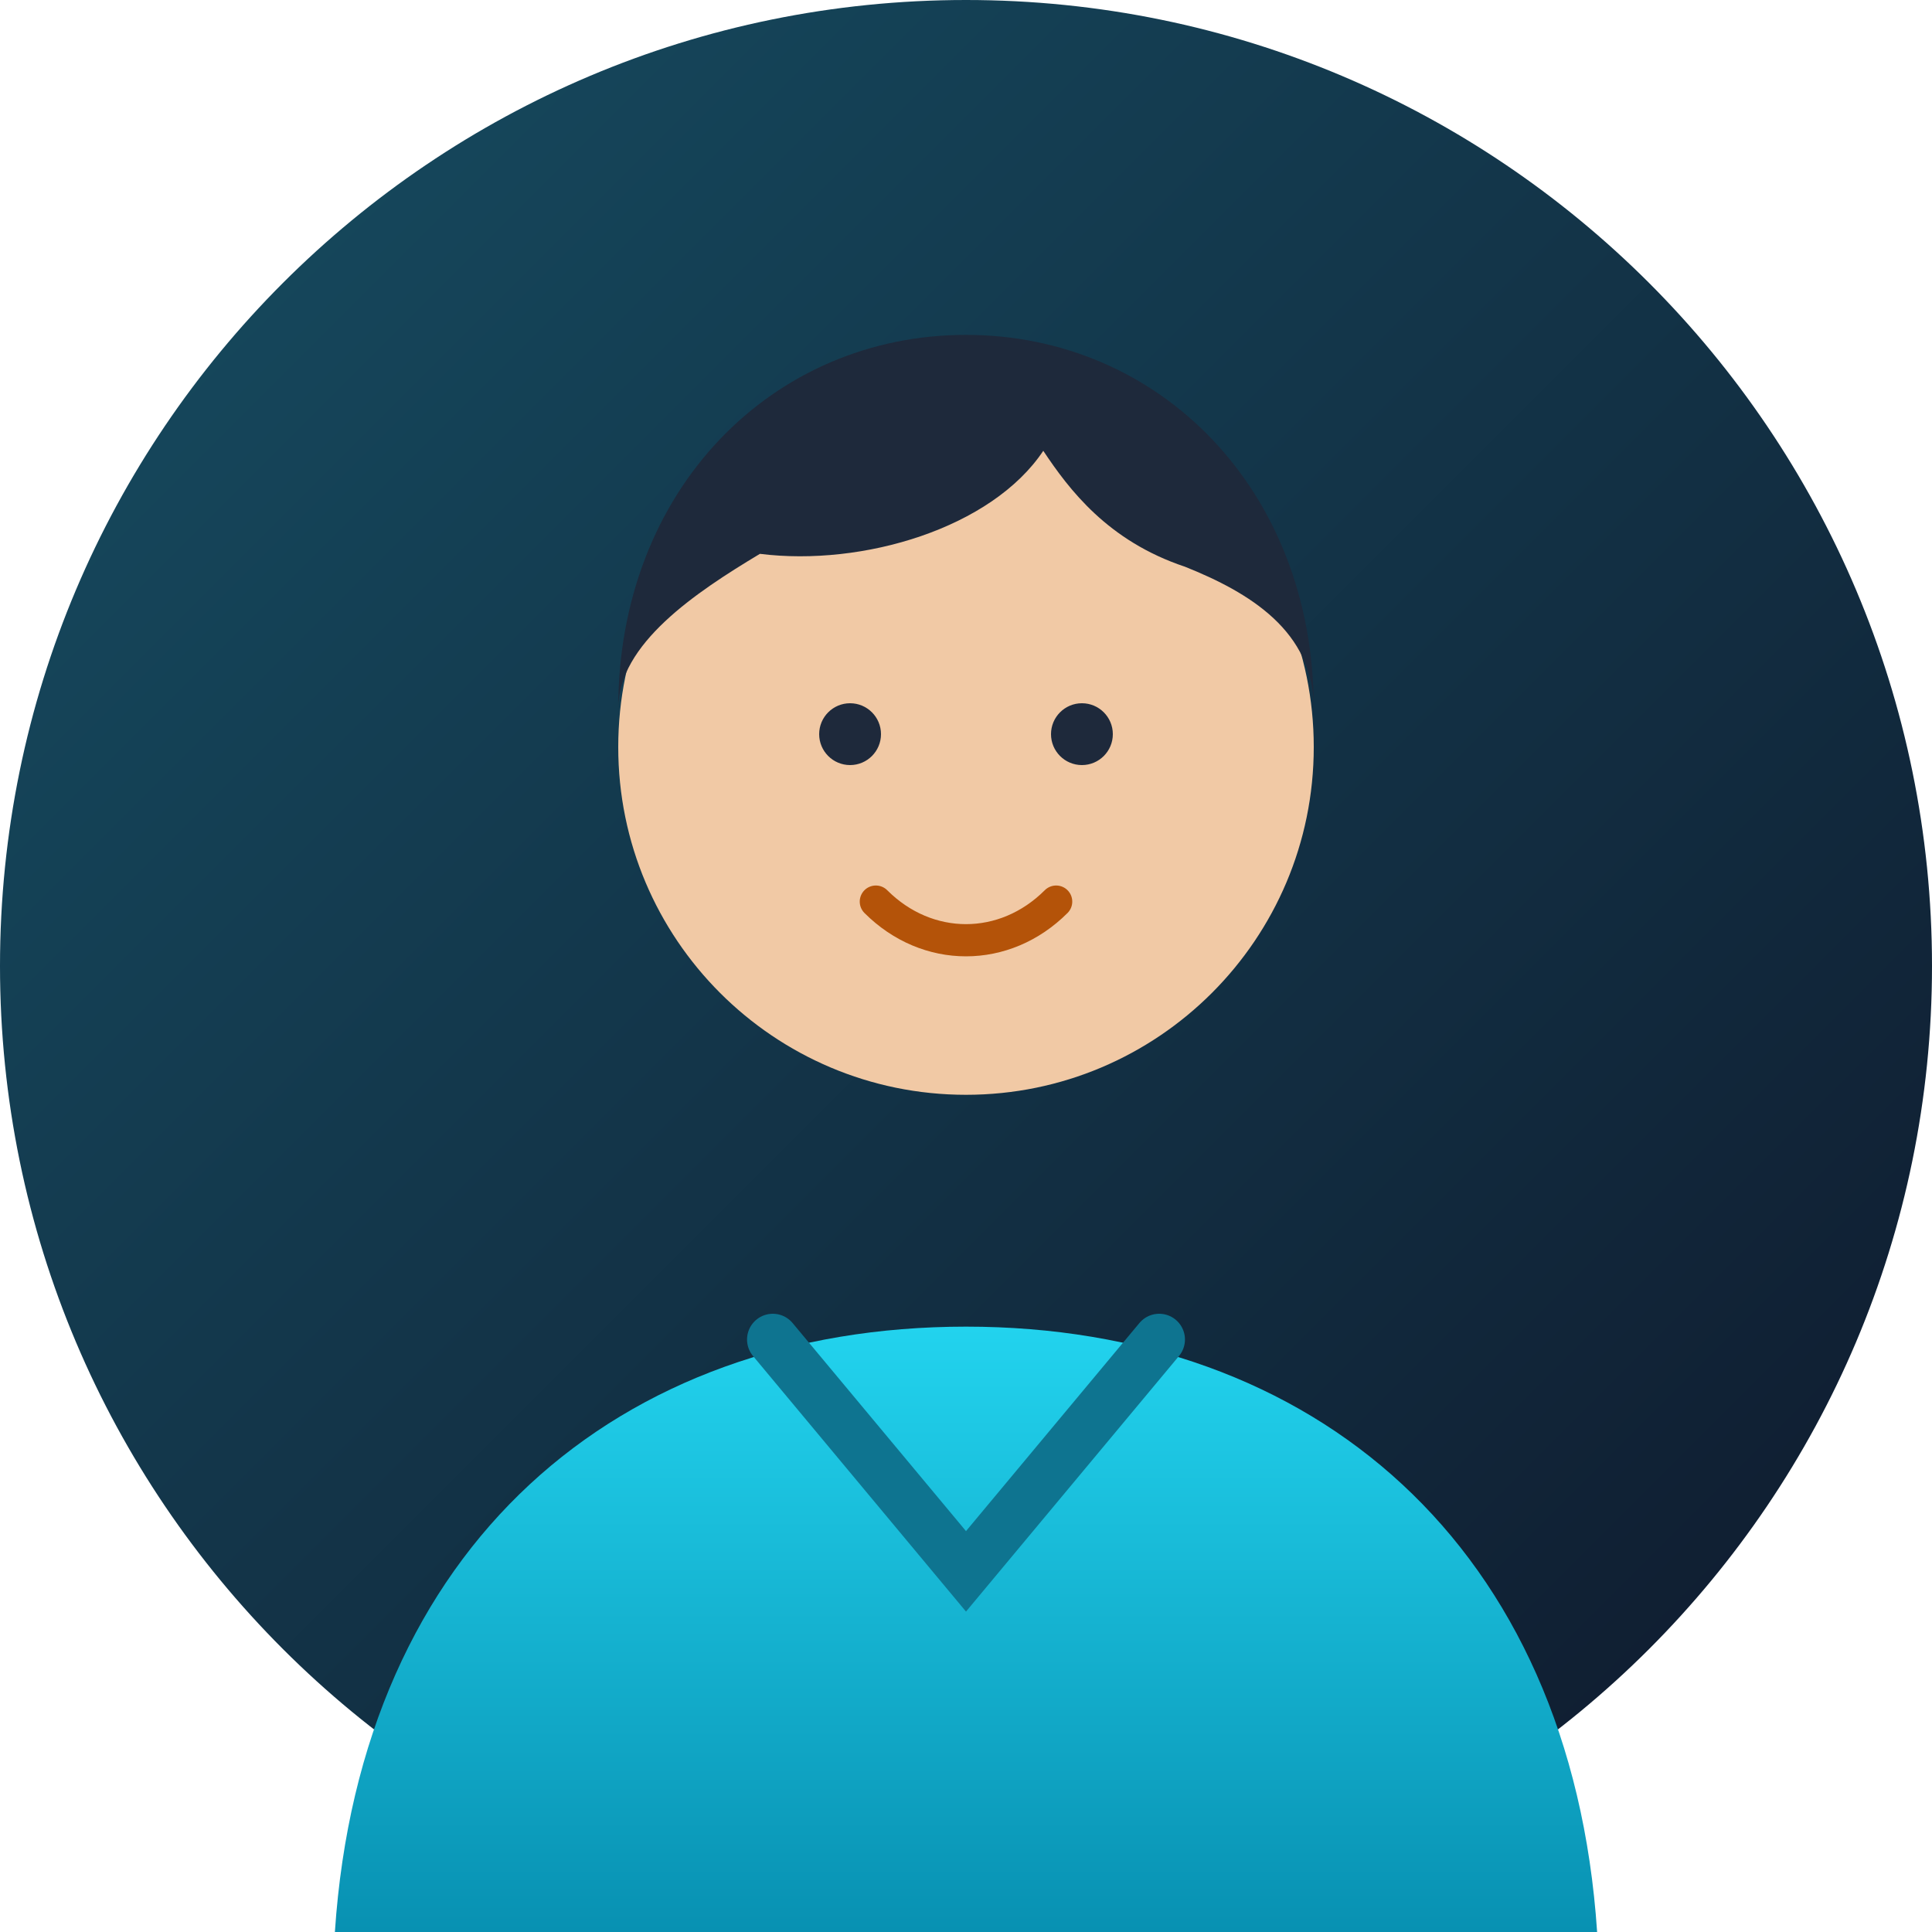
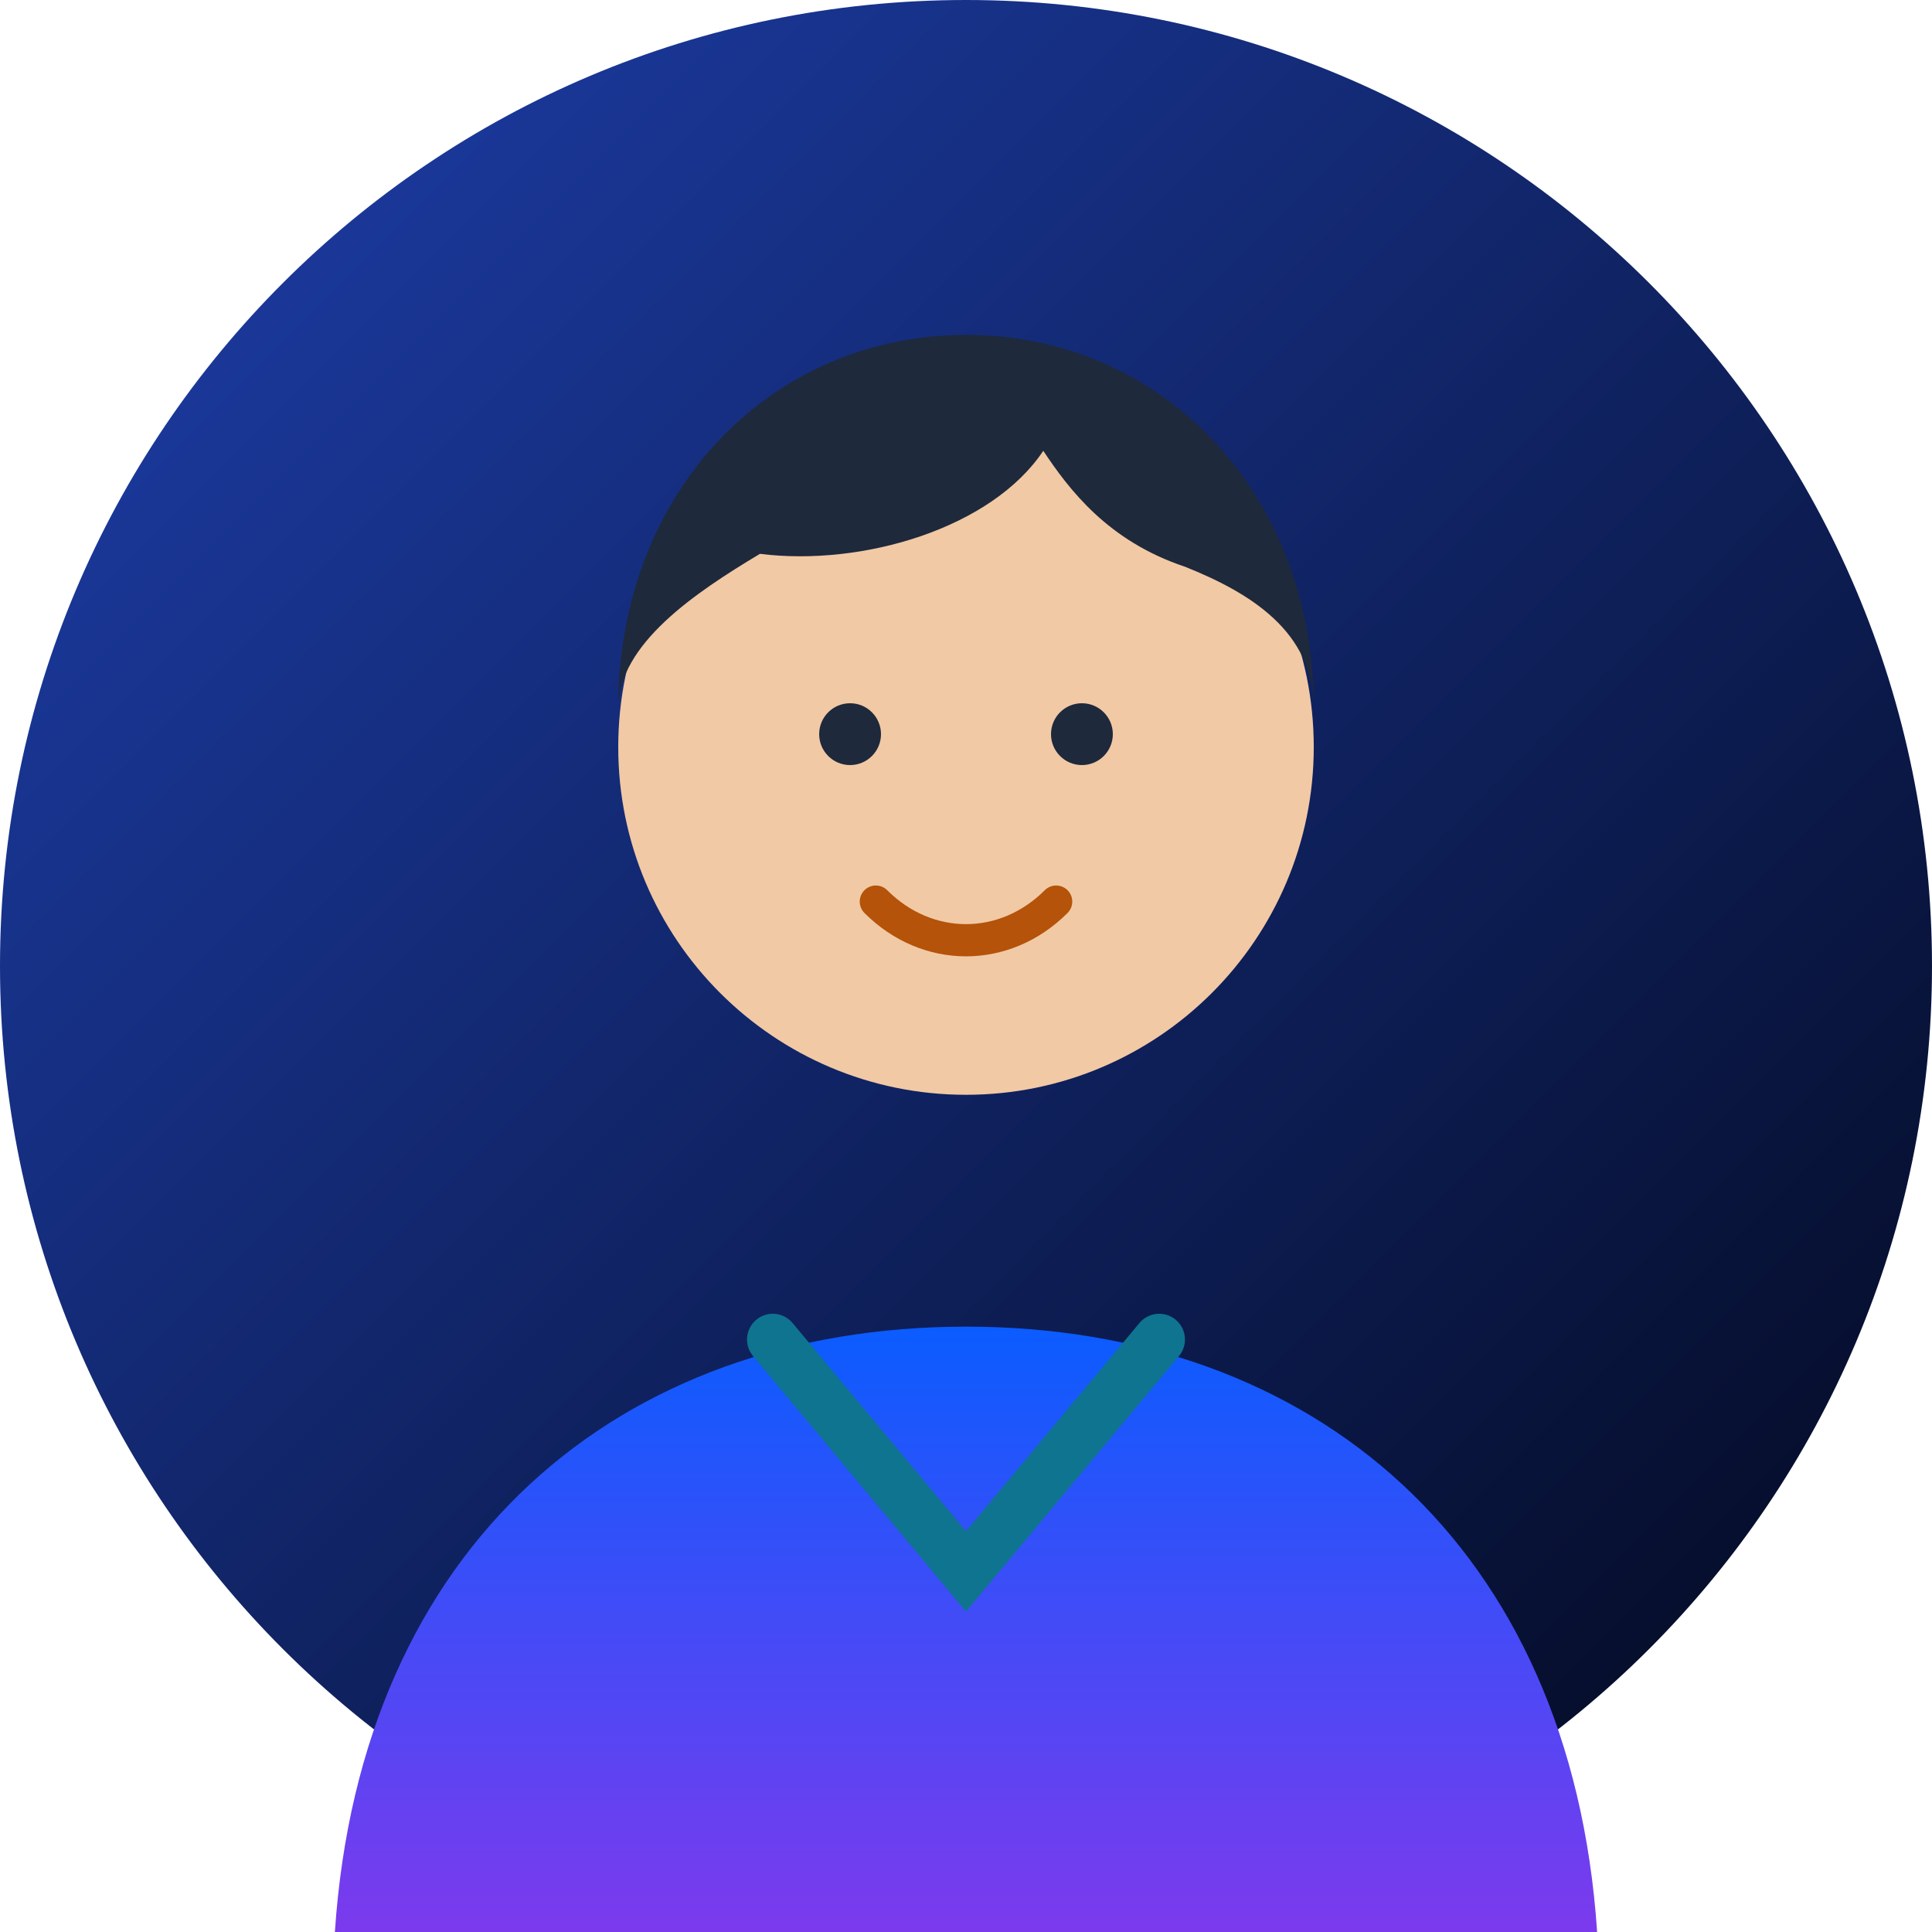
<svg xmlns="http://www.w3.org/2000/svg" width="150" height="150" viewBox="0 0 150 150">
  <defs>
    <linearGradient id="bg" x1="0" y1="0" x2="1" y2="1">
-       <stop offset="0" stop-color="#164e63" />
-       <stop offset="1" stop-color="#0f172a" />
+       <stop offset="0" stop-color="#1e40af" />
+       <stop offset="1" stop-color="#020617" />
    </linearGradient>
    <linearGradient id="shirt" x1="0" y1="0" x2="0" y2="1">
-       <stop offset="0" stop-color="#22d3ee" />
-       <stop offset="1" stop-color="#0891b2" />
+       <stop offset="0" stop-color="#0b5cff" />
+       <stop offset="1" stop-color="#7c3aed" />
    </linearGradient>
  </defs>
  <circle cx="75" cy="75" r="75" fill="url(#bg)" />
  <circle cx="75" cy="58" r="27" fill="#f1c9a5" />
  <path d="M48 55c0-17 12-29 27-29s27 12 27 29c0-6-5-9-10-11-6-2-9-6-11-9-4 6-14 9-22 8-5 3-11 7-11 12z" fill="#1e293b" />
  <path d="M26 150c2-30 22-47 49-47s47 17 49 47z" fill="url(#shirt)" />
  <path d="M60 104l15 18 15-18" fill="none" stroke="#0e7490" stroke-width="4" stroke-linecap="round" />
  <circle cx="66" cy="57" r="2.4" fill="#1e293b" />
  <circle cx="84" cy="57" r="2.4" fill="#1e293b" />
  <path d="M68 70c4 4 10 4 14 0" fill="none" stroke="#b45309" stroke-width="2.5" stroke-linecap="round" />
</svg>
